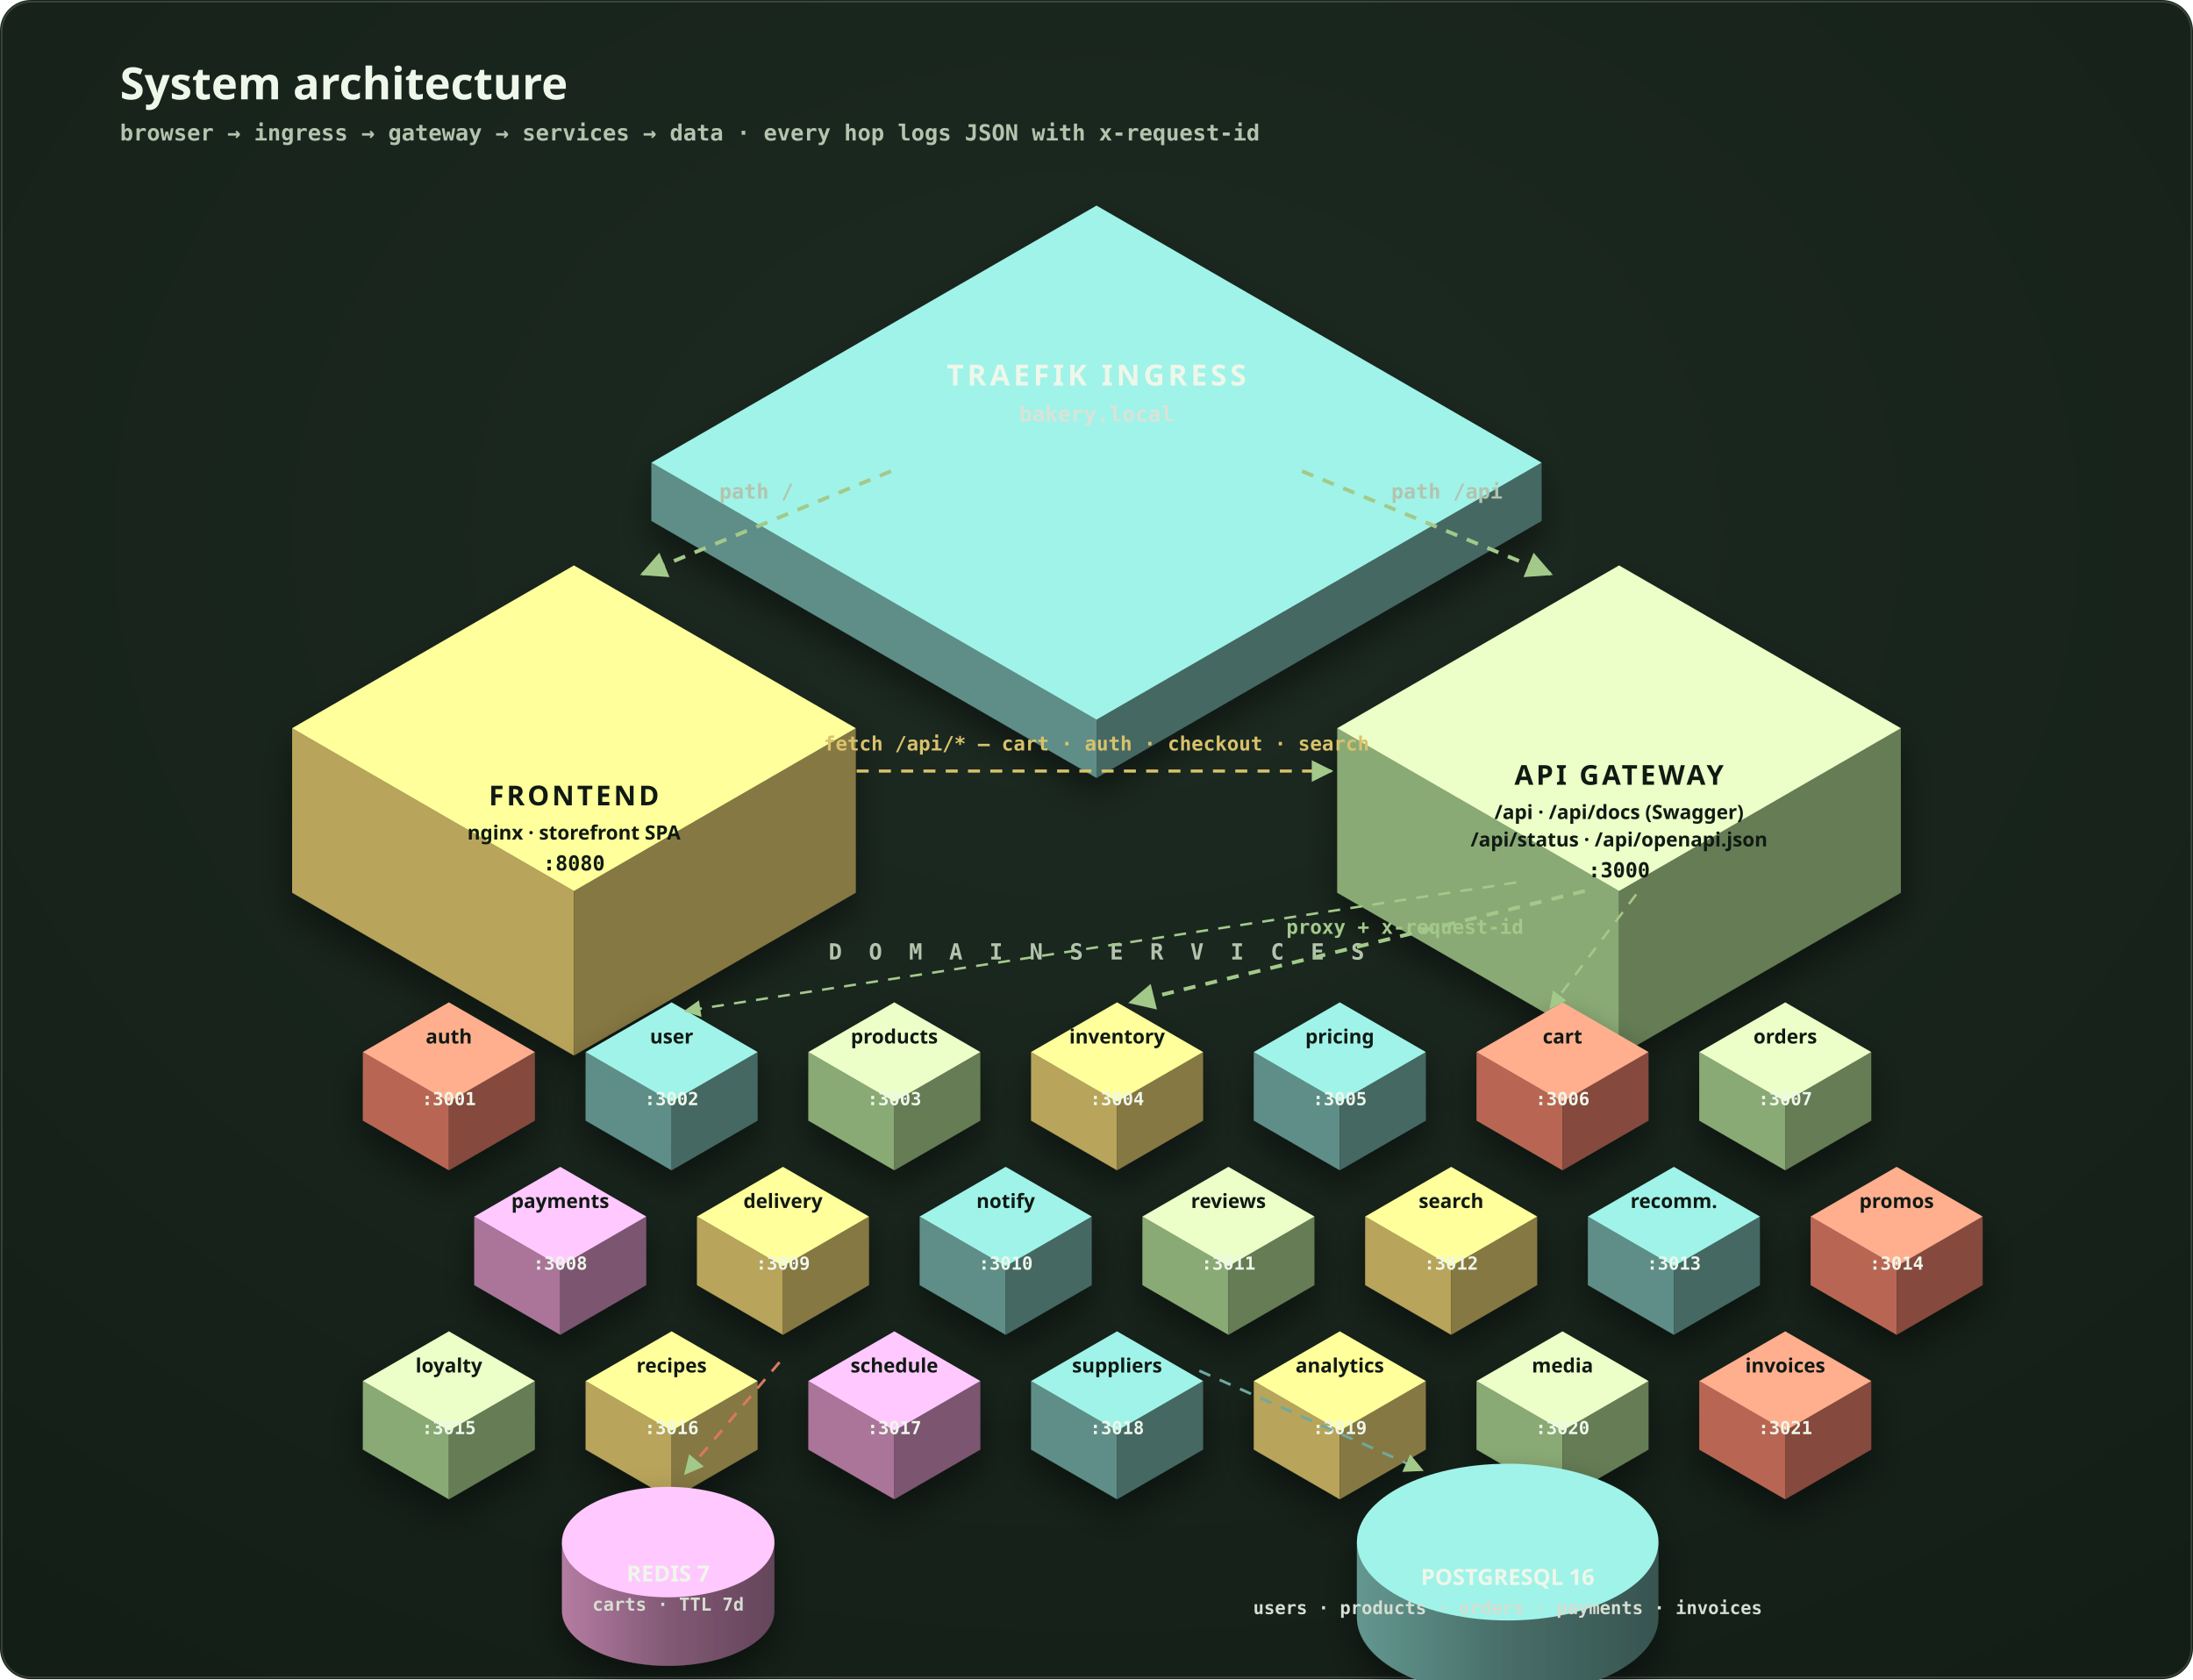
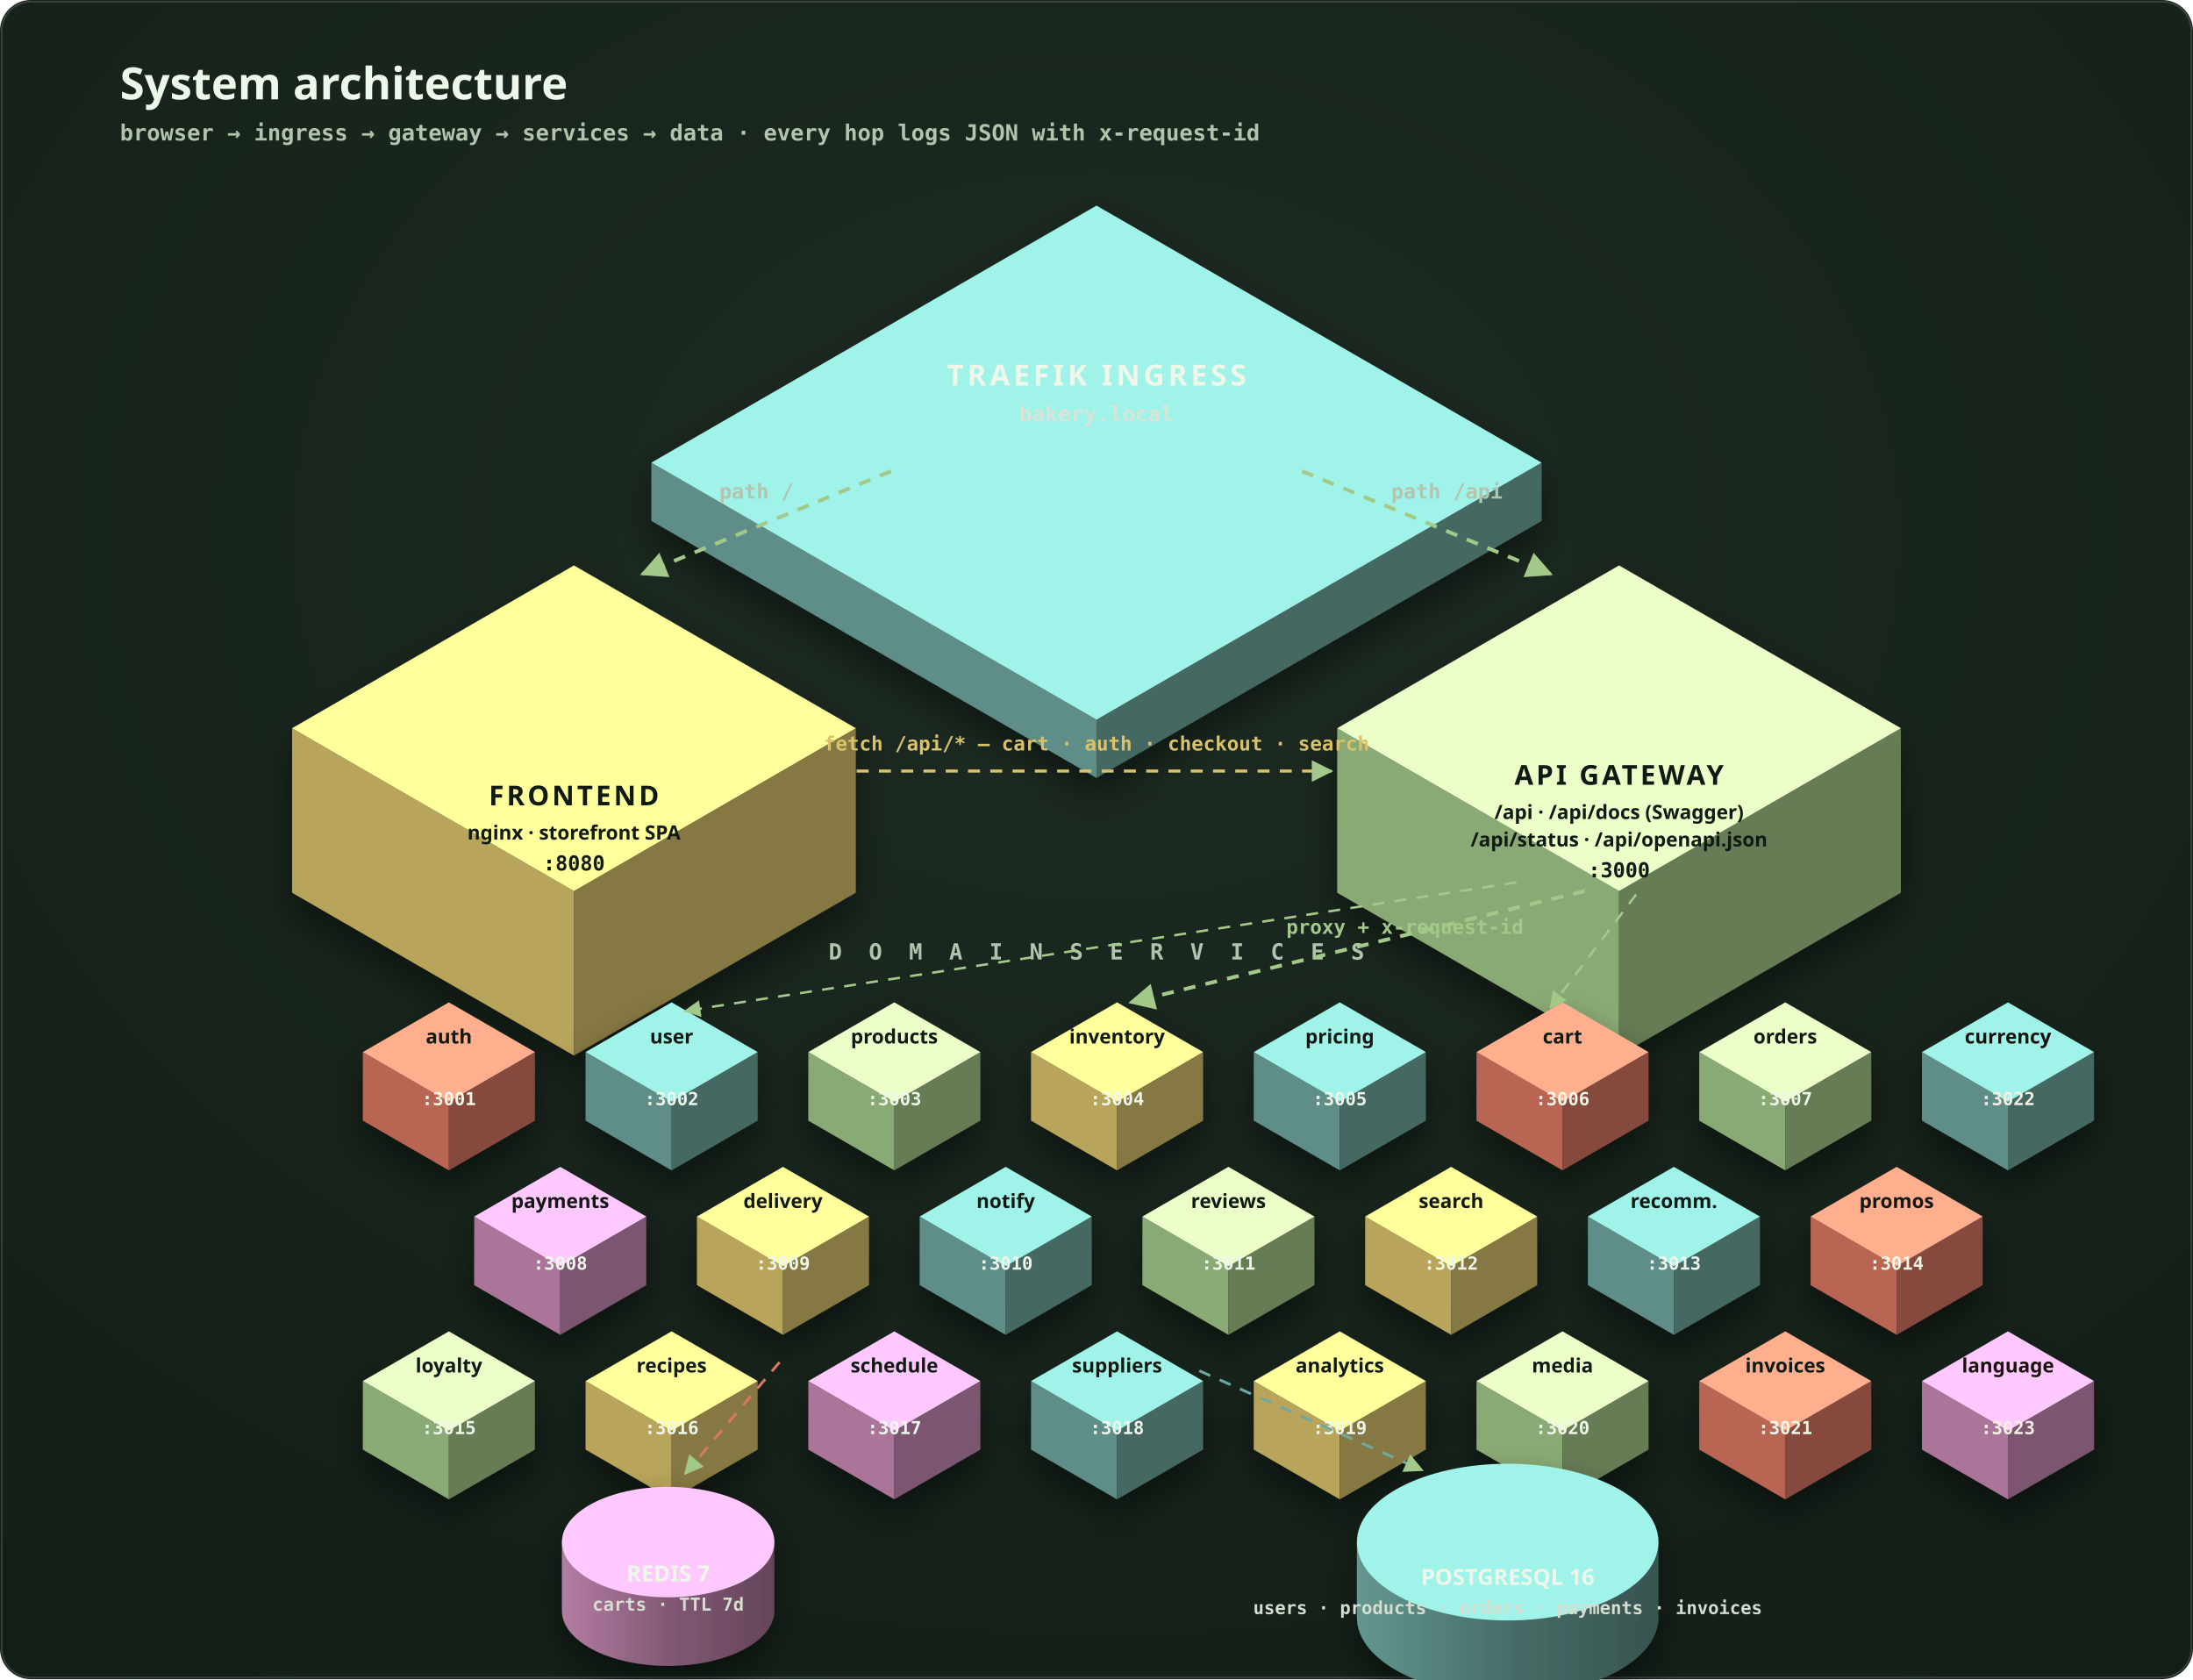
<svg xmlns="http://www.w3.org/2000/svg" width="1280" height="980" viewBox="0 0 1280 980">
  <style>
    .float  { animation: bob 6s ease-in-out infinite; }
    .float2 { animation: bob 7s ease-in-out infinite reverse; }
    .flow   { stroke-dasharray: 7 6; animation: dash 1.1s linear infinite; }
    .pulse  { animation: pulse 2.6s ease-in-out infinite; }
    .flick  { animation: pulse 1.8s ease-in-out infinite; }
    .rise   { animation: rise 0.9s ease-out both; }
    .d0 { animation-delay: 0.00s; }.d1 { animation-delay: 0.35s; }.d2 { animation-delay: 0.70s; }.d3 { animation-delay: 1.05s; }.d4 { animation-delay: 1.40s; }.d5 { animation-delay: 1.75s; }.d6 { animation-delay: 2.10s; }.d7 { animation-delay: 2.45s; }.d8 { animation-delay: 2.80s; }.d9 { animation-delay: 3.15s; }.d10 { animation-delay: 3.50s; }.d11 { animation-delay: 3.85s; }
    @keyframes bob   { 0%,100% { transform: translateY(0) } 50% { transform: translateY(-7px) } }
    @keyframes dash  { to { stroke-dashoffset: -13 } }
    @keyframes pulse { 0%,100% { opacity: 1 } 50% { opacity: 0.35 } }
    @keyframes rise  { from { opacity: 0; transform: translateY(14px) } to { opacity: 1; transform: translateY(0) } }
    @media (prefers-reduced-motion: reduce) { * { animation: none !important; } }
  </style>
  <defs>
    <radialGradient id="bg" cx="0.5" cy="0.32" r="1.05">
      <stop offset="0" stop-color="#1d2b22" />
      <stop offset="1" stop-color="#101a13" />
    </radialGradient>
    <marker id="arr" viewBox="0 0 10 10" refX="9" refY="5" markerWidth="7" markerHeight="7" orient="auto-start-reverse">
      <path d="M0,0 L10,5 L0,10 z" fill="#a3c98a" />
    </marker>
    <filter id="glow" x="-40%" y="-40%" width="180%" height="180%">
      <feGaussianBlur stdDeviation="6" result="b" />
      <feMerge>
        <feMergeNode in="b" />
        <feMergeNode in="SourceGraphic" />
      </feMerge>
    </filter>
    <filter id="soft" x="-60%" y="-60%" width="220%" height="220%">
      <feDropShadow dx="0" dy="10" stdDeviation="10" flood-color="#000" flood-opacity="0.45" />
    </filter>
    <linearGradient id="cylA" x1="0" x2="1">
      <stop offset="0" stop-color="#b47ca2" />
      <stop offset="0.5" stop-color="#825975" />
      <stop offset="1" stop-color="#64455a" />
    </linearGradient>
    <linearGradient id="cylB" x1="0" x2="1">
      <stop offset="0" stop-color="#639790" />
      <stop offset="0.5" stop-color="#486d68" />
      <stop offset="1" stop-color="#375450" />
    </linearGradient>
  </defs>
  <rect width="1280" height="980" rx="18" fill="url(#bg)" />
  <rect x="1" y="1" width="1278" height="978" rx="17" fill="none" stroke="#eef7ea29" />
  <text x="70" y="58" font-family="'Segoe UI',system-ui,sans-serif" font-size="26" fill="#eef7ea" font-weight="700" text-anchor="start" opacity="1">System architecture</text>
  <text x="70" y="82" font-family="'Cascadia Code','JetBrains Mono',Consolas,monospace" font-size="13" fill="#b3c4ae" font-weight="600" text-anchor="start" opacity="1">browser → ingress → gateway → services → data · every hop logs JSON with x-request-id</text>
  <g filter="url(#soft)">
    <g opacity="1">
      <polygon points="380.2,270.0 640.0,420.0 640.0,454.0 380.2,304.0" fill="#5e8e88" />
      <polygon points="899.8,270.0 640.0,420.0 640.0,454.0 899.8,304.0" fill="#446863" />
      <polygon points="640.0,120.0 899.8,270.0 640.0,420.0 380.2,270.0" fill="#a0f3e8" />
    </g>
  </g>
  <text x="640" y="225" font-family="'Segoe UI',system-ui,sans-serif" font-size="17" fill="#eef7ea" font-weight="800" text-anchor="middle" letter-spacing="0.12em" opacity="1">TRAEFIK INGRESS</text>
  <text x="640" y="246" font-family="'Cascadia Code','JetBrains Mono',Consolas,monospace" font-size="12.5" fill="#dae3d7" font-weight="600" text-anchor="middle" opacity="1">bakery.local</text>
  <g filter="url(#soft)">
    <g class="float d1" opacity="1">
      <polygon points="170.5,425.0 335.0,520.0 335.0,616.0 170.5,521.0" fill="#b8a45a" />
      <polygon points="499.5,425.0 335.0,520.0 335.0,616.0 499.5,521.0" fill="#867842" />
      <polygon points="335.0,330.0 499.5,425.0 335.0,520.0 170.5,425.0" fill="#ffff9b" />
    </g>
  </g>
  <text x="335" y="470" font-family="'Segoe UI',system-ui,sans-serif" font-size="16" fill="#101a13" font-weight="800" text-anchor="middle" letter-spacing="0.1em" opacity="1">FRONTEND</text>
  <text x="335" y="490" font-family="'Segoe UI',system-ui,sans-serif" font-size="11.5" fill="#101a13" font-weight="600" text-anchor="middle" opacity="1">nginx · storefront SPA</text>
  <text x="335" y="508" font-family="'Cascadia Code','JetBrains Mono',Consolas,monospace" font-size="12" fill="#101a13" font-weight="700" text-anchor="middle" opacity="1">:8080</text>
  <g filter="url(#soft)">
    <g class="float d3" opacity="1">
      <polygon points="780.5,425.0 945.0,520.0 945.0,616.0 780.5,521.0" fill="#8aaa75" />
      <polygon points="1109.5,425.0 945.0,520.0 945.0,616.0 1109.5,521.0" fill="#657c55" />
      <polygon points="945.0,330.0 1109.5,425.0 945.0,520.0 780.5,425.0" fill="#ecffc8" />
    </g>
  </g>
  <text x="945" y="458" font-family="'Segoe UI',system-ui,sans-serif" font-size="16" fill="#101a13" font-weight="800" text-anchor="middle" letter-spacing="0.1em" opacity="1">API GATEWAY</text>
  <text x="945" y="478" font-family="'Segoe UI',system-ui,sans-serif" font-size="11.5" fill="#101a13" font-weight="600" text-anchor="middle" opacity="1">/api · /api/docs (Swagger)</text>
  <text x="945" y="494" font-family="'Segoe UI',system-ui,sans-serif" font-size="11.5" fill="#101a13" font-weight="600" text-anchor="middle" opacity="1">/api/status · /api/openapi.json</text>
  <text x="945" y="512" font-family="'Cascadia Code','JetBrains Mono',Consolas,monospace" font-size="12" fill="#101a13" font-weight="700" text-anchor="middle" opacity="1">:3000</text>
  <line class="flow" x1="520" y1="275" x2="375" y2="335" stroke="#a3c98a" stroke-width="2.2" marker-end="url(#arr)" />
  <line class="flow" x1="760" y1="275" x2="905" y2="335" stroke="#a3c98a" stroke-width="2.2" marker-end="url(#arr)" />
  <text x="441.5" y="291.0" font-family="'Cascadia Code','JetBrains Mono',Consolas,monospace" font-size="12" fill="#b3c4ae" font-weight="600" text-anchor="middle" opacity="1">path /</text>
  <text x="844.5" y="291.0" font-family="'Cascadia Code','JetBrains Mono',Consolas,monospace" font-size="12" fill="#b3c4ae" font-weight="600" text-anchor="middle" opacity="1">path /api</text>
  <line class="flow" x1="500" y1="450" x2="777" y2="450" stroke="#d9c26b" stroke-width="1.8" marker-end="url(#arr)" />
  <text x="640.0" y="438" font-family="'Cascadia Code','JetBrains Mono',Consolas,monospace" font-size="11.5" fill="#d9c26b" font-weight="600" text-anchor="middle" opacity="1">fetch /api/* — cart · auth · checkout · search</text>
  <text x="640" y="560" font-family="'Cascadia Code','JetBrains Mono',Consolas,monospace" font-size="13" fill="#b3c4ae" font-weight="600" text-anchor="middle" letter-spacing="0.3em" opacity="1">D O M A I N   S E R V I C E S</text>
  <g filter="url(#soft)">
    <g class="float d0" opacity="1">
      <polygon points="211.8,614.0 262.0,643.0 262.0,683.0 211.8,654.0" fill="#b86653" />
      <polygon points="312.2,614.0 262.0,643.0 262.0,683.0 312.2,654.0" fill="#864a3c" />
      <polygon points="262.0,585.0 312.2,614.0 262.0,643.0 211.8,614.0" fill="#ffae8e" />
    </g>
  </g>
  <text x="262" y="609" font-family="'Segoe UI',system-ui,sans-serif" font-size="11.5" fill="#101a13" font-weight="800" text-anchor="middle" opacity="1">auth</text>
  <text x="262" y="645" font-family="'Cascadia Code','JetBrains Mono',Consolas,monospace" font-size="10.5" fill="#eef7ea" font-weight="700" text-anchor="middle" opacity="1">:3001</text>
  <g filter="url(#soft)">
    <g class="float d5" opacity="1">
      <polygon points="341.8,614.0 392.0,643.0 392.0,683.0 341.8,654.0" fill="#5e8e88" />
      <polygon points="442.2,614.0 392.0,643.0 392.0,683.0 442.2,654.0" fill="#446863" />
      <polygon points="392.0,585.0 442.2,614.0 392.0,643.0 341.8,614.0" fill="#a0f3e8" />
    </g>
  </g>
  <text x="392" y="609" font-family="'Segoe UI',system-ui,sans-serif" font-size="11.5" fill="#101a13" font-weight="800" text-anchor="middle" opacity="1">user</text>
  <text x="392" y="645" font-family="'Cascadia Code','JetBrains Mono',Consolas,monospace" font-size="10.5" fill="#eef7ea" font-weight="700" text-anchor="middle" opacity="1">:3002</text>
  <g filter="url(#soft)">
    <g class="float d10" opacity="1">
      <polygon points="471.8,614.0 522.0,643.0 522.0,683.0 471.8,654.0" fill="#8aaa75" />
      <polygon points="572.2,614.0 522.0,643.0 522.0,683.0 572.2,654.0" fill="#657c55" />
      <polygon points="522.0,585.0 572.2,614.0 522.0,643.0 471.8,614.0" fill="#ecffc8" />
    </g>
  </g>
  <text x="522" y="609" font-family="'Segoe UI',system-ui,sans-serif" font-size="11.5" fill="#101a13" font-weight="800" text-anchor="middle" opacity="1">products</text>
  <text x="522" y="645" font-family="'Cascadia Code','JetBrains Mono',Consolas,monospace" font-size="10.5" fill="#eef7ea" font-weight="700" text-anchor="middle" opacity="1">:3003</text>
  <g filter="url(#soft)">
    <g class="float d3" opacity="1">
      <polygon points="601.8,614.0 652.0,643.0 652.0,683.0 601.8,654.0" fill="#b8a45a" />
      <polygon points="702.2,614.0 652.0,643.0 652.0,683.0 702.2,654.0" fill="#867842" />
      <polygon points="652.0,585.0 702.2,614.0 652.0,643.0 601.8,614.0" fill="#ffff9b" />
    </g>
  </g>
  <text x="652" y="609" font-family="'Segoe UI',system-ui,sans-serif" font-size="11.5" fill="#101a13" font-weight="800" text-anchor="middle" opacity="1">inventory</text>
  <text x="652" y="645" font-family="'Cascadia Code','JetBrains Mono',Consolas,monospace" font-size="10.5" fill="#eef7ea" font-weight="700" text-anchor="middle" opacity="1">:3004</text>
  <g filter="url(#soft)">
    <g class="float d8" opacity="1">
      <polygon points="731.8,614.0 782.0,643.0 782.0,683.0 731.8,654.0" fill="#5e8e88" />
      <polygon points="832.2,614.0 782.0,643.0 782.0,683.0 832.2,654.0" fill="#446863" />
      <polygon points="782.0,585.0 832.2,614.0 782.0,643.0 731.8,614.0" fill="#a0f3e8" />
    </g>
  </g>
  <text x="782" y="609" font-family="'Segoe UI',system-ui,sans-serif" font-size="11.5" fill="#101a13" font-weight="800" text-anchor="middle" opacity="1">pricing</text>
  <text x="782" y="645" font-family="'Cascadia Code','JetBrains Mono',Consolas,monospace" font-size="10.5" fill="#eef7ea" font-weight="700" text-anchor="middle" opacity="1">:3005</text>
  <g filter="url(#soft)">
    <g class="float d1" opacity="1">
      <polygon points="861.8,614.0 912.0,643.0 912.0,683.0 861.8,654.0" fill="#b86653" />
      <polygon points="962.2,614.0 912.0,643.0 912.0,683.0 962.2,654.0" fill="#864a3c" />
      <polygon points="912.0,585.0 962.2,614.0 912.0,643.0 861.8,614.0" fill="#ffae8e" />
    </g>
  </g>
  <text x="912" y="609" font-family="'Segoe UI',system-ui,sans-serif" font-size="11.5" fill="#101a13" font-weight="800" text-anchor="middle" opacity="1">cart</text>
  <text x="912" y="645" font-family="'Cascadia Code','JetBrains Mono',Consolas,monospace" font-size="10.5" fill="#eef7ea" font-weight="700" text-anchor="middle" opacity="1">:3006</text>
  <g filter="url(#soft)">
    <g class="float d6" opacity="1">
      <polygon points="991.8,614.0 1042.0,643.0 1042.0,683.0 991.8,654.0" fill="#8aaa75" />
      <polygon points="1092.2,614.0 1042.0,643.0 1042.0,683.0 1092.2,654.0" fill="#657c55" />
      <polygon points="1042.0,585.0 1092.2,614.0 1042.0,643.0 991.8,614.0" fill="#ecffc8" />
    </g>
  </g>
  <text x="1042" y="609" font-family="'Segoe UI',system-ui,sans-serif" font-size="11.5" fill="#101a13" font-weight="800" text-anchor="middle" opacity="1">orders</text>
  <text x="1042" y="645" font-family="'Cascadia Code','JetBrains Mono',Consolas,monospace" font-size="10.5" fill="#eef7ea" font-weight="700" text-anchor="middle" opacity="1">:3007</text>
  <g filter="url(#soft)">
+     <g class="float d9" opacity="1">
+       <polygon points="1121.8,614.0 1172.0,643.0 1172.0,683.0 1121.8,654.0" fill="#5e8e88" />
+       <polygon points="1222.2,614.0 1172.0,643.0 1172.0,683.0 1222.2,654.0" fill="#446863" />
+       <polygon points="1172.0,585.0 1222.2,614.0 1172.0,643.0 1121.8,614.0" fill="#a0f3e8" />
+     </g>
+   </g>
+   <text x="1172" y="609" font-family="'Segoe UI',system-ui,sans-serif" font-size="11.5" fill="#1a100c" font-weight="800" text-anchor="middle" opacity="1">currency</text>
+   <text x="1172" y="645" font-family="'Cascadia Code','JetBrains Mono',Consolas,monospace" font-size="10.5" fill="#f7efe2" font-weight="700" text-anchor="middle" opacity="1">:3022</text>
+   <g filter="url(#soft)">
    <g class="float d11" opacity="1">
      <polygon points="276.8,710.0 327.0,739.0 327.0,779.0 276.8,750.0" fill="#aa7599" />
      <polygon points="377.2,710.0 327.0,739.0 327.0,779.0 377.2,750.0" fill="#7c5570" />
      <polygon points="327.0,681.0 377.2,710.0 327.0,739.0 276.8,710.0" fill="#ffc8ff" />
    </g>
  </g>
  <text x="327" y="705" font-family="'Segoe UI',system-ui,sans-serif" font-size="11.5" fill="#101a13" font-weight="800" text-anchor="middle" opacity="1">payments</text>
  <text x="327" y="741" font-family="'Cascadia Code','JetBrains Mono',Consolas,monospace" font-size="10.5" fill="#eef7ea" font-weight="700" text-anchor="middle" opacity="1">:3008</text>
  <g filter="url(#soft)">
    <g class="float d4" opacity="1">
      <polygon points="406.8,710.0 457.0,739.0 457.0,779.0 406.8,750.0" fill="#b8a45a" />
      <polygon points="507.2,710.0 457.0,739.0 457.0,779.0 507.2,750.0" fill="#867842" />
      <polygon points="457.0,681.0 507.2,710.0 457.0,739.0 406.8,710.0" fill="#ffff9b" />
    </g>
  </g>
  <text x="457" y="705" font-family="'Segoe UI',system-ui,sans-serif" font-size="11.5" fill="#101a13" font-weight="800" text-anchor="middle" opacity="1">delivery</text>
  <text x="457" y="741" font-family="'Cascadia Code','JetBrains Mono',Consolas,monospace" font-size="10.5" fill="#eef7ea" font-weight="700" text-anchor="middle" opacity="1">:3009</text>
  <g filter="url(#soft)">
    <g class="float d9" opacity="1">
      <polygon points="536.8,710.0 587.0,739.0 587.0,779.0 536.8,750.0" fill="#5e8e88" />
      <polygon points="637.2,710.0 587.0,739.0 587.0,779.0 637.2,750.0" fill="#446863" />
      <polygon points="587.0,681.0 637.2,710.0 587.0,739.0 536.8,710.0" fill="#a0f3e8" />
    </g>
  </g>
  <text x="587" y="705" font-family="'Segoe UI',system-ui,sans-serif" font-size="11.5" fill="#101a13" font-weight="800" text-anchor="middle" opacity="1">notify</text>
  <text x="587" y="741" font-family="'Cascadia Code','JetBrains Mono',Consolas,monospace" font-size="10.5" fill="#eef7ea" font-weight="700" text-anchor="middle" opacity="1">:3010</text>
  <g filter="url(#soft)">
    <g class="float d2" opacity="1">
      <polygon points="666.8,710.0 717.0,739.0 717.0,779.0 666.8,750.0" fill="#8aaa75" />
      <polygon points="767.2,710.0 717.0,739.0 717.0,779.0 767.2,750.0" fill="#657c55" />
      <polygon points="717.0,681.0 767.2,710.0 717.0,739.0 666.8,710.0" fill="#ecffc8" />
    </g>
  </g>
  <text x="717" y="705" font-family="'Segoe UI',system-ui,sans-serif" font-size="11.5" fill="#101a13" font-weight="800" text-anchor="middle" opacity="1">reviews</text>
  <text x="717" y="741" font-family="'Cascadia Code','JetBrains Mono',Consolas,monospace" font-size="10.5" fill="#eef7ea" font-weight="700" text-anchor="middle" opacity="1">:3011</text>
  <g filter="url(#soft)">
    <g class="float d7" opacity="1">
      <polygon points="796.8,710.0 847.0,739.0 847.0,779.0 796.8,750.0" fill="#b8a45a" />
      <polygon points="897.2,710.0 847.0,739.0 847.0,779.0 897.2,750.0" fill="#867842" />
      <polygon points="847.0,681.0 897.2,710.0 847.0,739.0 796.8,710.0" fill="#ffff9b" />
    </g>
  </g>
  <text x="847" y="705" font-family="'Segoe UI',system-ui,sans-serif" font-size="11.5" fill="#101a13" font-weight="800" text-anchor="middle" opacity="1">search</text>
  <text x="847" y="741" font-family="'Cascadia Code','JetBrains Mono',Consolas,monospace" font-size="10.5" fill="#eef7ea" font-weight="700" text-anchor="middle" opacity="1">:3012</text>
  <g filter="url(#soft)">
    <g class="float d0" opacity="1">
      <polygon points="926.8,710.0 977.0,739.0 977.0,779.0 926.8,750.0" fill="#5e8e88" />
      <polygon points="1027.2,710.0 977.0,739.0 977.0,779.0 1027.2,750.0" fill="#446863" />
      <polygon points="977.0,681.0 1027.2,710.0 977.0,739.0 926.8,710.0" fill="#a0f3e8" />
    </g>
  </g>
  <text x="977" y="705" font-family="'Segoe UI',system-ui,sans-serif" font-size="11.5" fill="#101a13" font-weight="800" text-anchor="middle" opacity="1">recomm.</text>
  <text x="977" y="741" font-family="'Cascadia Code','JetBrains Mono',Consolas,monospace" font-size="10.5" fill="#eef7ea" font-weight="700" text-anchor="middle" opacity="1">:3013</text>
  <g filter="url(#soft)">
    <g class="float d5" opacity="1">
      <polygon points="1056.8,710.0 1107.0,739.0 1107.0,779.0 1056.8,750.0" fill="#b86653" />
      <polygon points="1157.2,710.0 1107.0,739.0 1107.0,779.0 1157.2,750.0" fill="#864a3c" />
      <polygon points="1107.0,681.0 1157.2,710.0 1107.0,739.0 1056.8,710.0" fill="#ffae8e" />
    </g>
  </g>
  <text x="1107" y="705" font-family="'Segoe UI',system-ui,sans-serif" font-size="11.5" fill="#101a13" font-weight="800" text-anchor="middle" opacity="1">promos</text>
  <text x="1107" y="741" font-family="'Cascadia Code','JetBrains Mono',Consolas,monospace" font-size="10.5" fill="#eef7ea" font-weight="700" text-anchor="middle" opacity="1">:3014</text>
  <g filter="url(#soft)">
    <g class="float d10" opacity="1">
      <polygon points="211.8,806.0 262.0,835.0 262.0,875.0 211.8,846.0" fill="#8aaa75" />
      <polygon points="312.2,806.0 262.0,835.0 262.0,875.0 312.2,846.0" fill="#657c55" />
      <polygon points="262.0,777.0 312.2,806.0 262.0,835.0 211.8,806.0" fill="#ecffc8" />
    </g>
  </g>
  <text x="262" y="801" font-family="'Segoe UI',system-ui,sans-serif" font-size="11.5" fill="#101a13" font-weight="800" text-anchor="middle" opacity="1">loyalty</text>
  <text x="262" y="837" font-family="'Cascadia Code','JetBrains Mono',Consolas,monospace" font-size="10.5" fill="#eef7ea" font-weight="700" text-anchor="middle" opacity="1">:3015</text>
  <g filter="url(#soft)">
    <g class="float d3" opacity="1">
      <polygon points="341.8,806.0 392.0,835.0 392.0,875.0 341.8,846.0" fill="#b8a45a" />
      <polygon points="442.2,806.0 392.0,835.0 392.0,875.0 442.2,846.0" fill="#867842" />
      <polygon points="392.0,777.0 442.2,806.0 392.0,835.0 341.8,806.0" fill="#ffff9b" />
    </g>
  </g>
  <text x="392" y="801" font-family="'Segoe UI',system-ui,sans-serif" font-size="11.5" fill="#101a13" font-weight="800" text-anchor="middle" opacity="1">recipes</text>
  <text x="392" y="837" font-family="'Cascadia Code','JetBrains Mono',Consolas,monospace" font-size="10.5" fill="#eef7ea" font-weight="700" text-anchor="middle" opacity="1">:3016</text>
  <g filter="url(#soft)">
    <g class="float d8" opacity="1">
      <polygon points="471.8,806.0 522.0,835.0 522.0,875.0 471.8,846.0" fill="#aa7599" />
      <polygon points="572.2,806.0 522.0,835.0 522.0,875.0 572.2,846.0" fill="#7c5570" />
      <polygon points="522.0,777.0 572.2,806.0 522.0,835.0 471.8,806.0" fill="#ffc8ff" />
    </g>
  </g>
  <text x="522" y="801" font-family="'Segoe UI',system-ui,sans-serif" font-size="11.5" fill="#101a13" font-weight="800" text-anchor="middle" opacity="1">schedule</text>
  <text x="522" y="837" font-family="'Cascadia Code','JetBrains Mono',Consolas,monospace" font-size="10.5" fill="#eef7ea" font-weight="700" text-anchor="middle" opacity="1">:3017</text>
  <g filter="url(#soft)">
    <g class="float d1" opacity="1">
      <polygon points="601.8,806.0 652.0,835.0 652.0,875.0 601.8,846.0" fill="#5e8e88" />
      <polygon points="702.2,806.0 652.0,835.0 652.0,875.0 702.2,846.0" fill="#446863" />
      <polygon points="652.0,777.0 702.2,806.0 652.0,835.0 601.8,806.0" fill="#a0f3e8" />
    </g>
  </g>
  <text x="652" y="801" font-family="'Segoe UI',system-ui,sans-serif" font-size="11.5" fill="#101a13" font-weight="800" text-anchor="middle" opacity="1">suppliers</text>
  <text x="652" y="837" font-family="'Cascadia Code','JetBrains Mono',Consolas,monospace" font-size="10.5" fill="#eef7ea" font-weight="700" text-anchor="middle" opacity="1">:3018</text>
  <g filter="url(#soft)">
    <g class="float d6" opacity="1">
      <polygon points="731.8,806.0 782.0,835.0 782.0,875.0 731.8,846.0" fill="#b8a45a" />
      <polygon points="832.2,806.0 782.0,835.0 782.0,875.0 832.2,846.0" fill="#867842" />
      <polygon points="782.0,777.0 832.2,806.0 782.0,835.0 731.8,806.0" fill="#ffff9b" />
    </g>
  </g>
  <text x="782" y="801" font-family="'Segoe UI',system-ui,sans-serif" font-size="11.5" fill="#101a13" font-weight="800" text-anchor="middle" opacity="1">analytics</text>
  <text x="782" y="837" font-family="'Cascadia Code','JetBrains Mono',Consolas,monospace" font-size="10.5" fill="#eef7ea" font-weight="700" text-anchor="middle" opacity="1">:3019</text>
  <g filter="url(#soft)">
    <g class="float d11" opacity="1">
      <polygon points="861.8,806.0 912.0,835.0 912.0,875.0 861.8,846.0" fill="#8aaa75" />
      <polygon points="962.2,806.0 912.0,835.0 912.0,875.0 962.2,846.0" fill="#657c55" />
      <polygon points="912.0,777.0 962.2,806.0 912.0,835.0 861.8,806.0" fill="#ecffc8" />
    </g>
  </g>
  <text x="912" y="801" font-family="'Segoe UI',system-ui,sans-serif" font-size="11.5" fill="#101a13" font-weight="800" text-anchor="middle" opacity="1">media</text>
  <text x="912" y="837" font-family="'Cascadia Code','JetBrains Mono',Consolas,monospace" font-size="10.5" fill="#eef7ea" font-weight="700" text-anchor="middle" opacity="1">:3020</text>
  <g filter="url(#soft)">
    <g class="float d4" opacity="1">
      <polygon points="991.8,806.0 1042.0,835.0 1042.0,875.0 991.8,846.0" fill="#b86653" />
      <polygon points="1092.2,806.0 1042.0,835.0 1042.0,875.0 1092.2,846.0" fill="#864a3c" />
      <polygon points="1042.0,777.0 1092.2,806.0 1042.0,835.0 991.8,806.0" fill="#ffae8e" />
    </g>
  </g>
  <text x="1042" y="801" font-family="'Segoe UI',system-ui,sans-serif" font-size="11.5" fill="#101a13" font-weight="800" text-anchor="middle" opacity="1">invoices</text>
  <text x="1042" y="837" font-family="'Cascadia Code','JetBrains Mono',Consolas,monospace" font-size="10.5" fill="#eef7ea" font-weight="700" text-anchor="middle" opacity="1">:3021</text>
+   <g filter="url(#soft)">
+     <g class="float d2" opacity="1">
+       <polygon points="1121.8,806.0 1172.0,835.0 1172.0,875.0 1121.8,846.0" fill="#aa7599" />
+       <polygon points="1222.2,806.0 1172.0,835.0 1172.0,875.0 1222.2,846.0" fill="#7c5570" />
+       <polygon points="1172.0,777.0 1222.2,806.0 1172.0,835.0 1121.8,806.0" fill="#ffc8ff" />
+     </g>
+   </g>
+   <text x="1172" y="801" font-family="'Segoe UI',system-ui,sans-serif" font-size="11.5" fill="#1a100c" font-weight="800" text-anchor="middle" opacity="1">language</text>
+   <text x="1172" y="837" font-family="'Cascadia Code','JetBrains Mono',Consolas,monospace" font-size="10.5" fill="#f7efe2" font-weight="700" text-anchor="middle" opacity="1">:3023</text>
  <line class="flow" x1="925" y1="520" x2="660" y2="585" stroke="#a3c98a" stroke-width="2.2" marker-end="url(#arr)" />
  <line class="flow" x1="885" y1="515" x2="400" y2="590" stroke="#a3c98a" stroke-width="1.4" marker-end="url(#arr)" />
  <line class="flow" x1="955" y1="522" x2="905" y2="588" stroke="#a3c98a" stroke-width="1.4" marker-end="url(#arr)" />
  <text class="pulse" x="820" y="545" font-family="'Cascadia Code','JetBrains Mono',Consolas,monospace" font-size="11.5" fill="#a3c98a" font-weight="600" text-anchor="middle" opacity="1">proxy + x-request-id</text>
  <g filter="url(#soft)">
    <path d="M 328 900 v 40 a 62 32.217 0 0 0 124 0 v -40" fill="url(#cylA)" />
    <ellipse cx="390" cy="900" rx="62" ry="32.217" fill="#ffc8ff" />
  </g>
  <text x="390" y="923" font-family="'Segoe UI',system-ui,sans-serif" font-size="13" fill="#eef7ea" font-weight="800" text-anchor="middle" opacity="1">REDIS 7</text>
  <text x="390" y="940" font-family="'Cascadia Code','JetBrains Mono',Consolas,monospace" font-size="10.5" fill="#d6ded2" font-weight="600" text-anchor="middle" opacity="1">carts · TTL 7d</text>
  <g filter="url(#soft)">
    <path d="M 792 900 v 44 a 88 45.727 0 0 0 176 0 v -44" fill="url(#cylB)" />
    <ellipse cx="880" cy="900" rx="88" ry="45.727" fill="#a0f3e8" />
  </g>
  <text x="880" y="925" font-family="'Segoe UI',system-ui,sans-serif" font-size="13" fill="#eef7ea" font-weight="800" text-anchor="middle" opacity="1">POSTGRESQL 16</text>
  <text x="880" y="942" font-family="'Cascadia Code','JetBrains Mono',Consolas,monospace" font-size="10.5" fill="#d6ded2" font-weight="600" text-anchor="middle" opacity="1">users · products · orders · payments · invoices</text>
  <line class="flow" x1="455" y1="795" x2="400" y2="860" stroke="#d97862" stroke-width="1.6" marker-end="url(#arr)" />
  <line class="flow" x1="700" y1="800" x2="830" y2="858" stroke="#6fa8a0" stroke-width="1.6" marker-end="url(#arr)" />
</svg>
